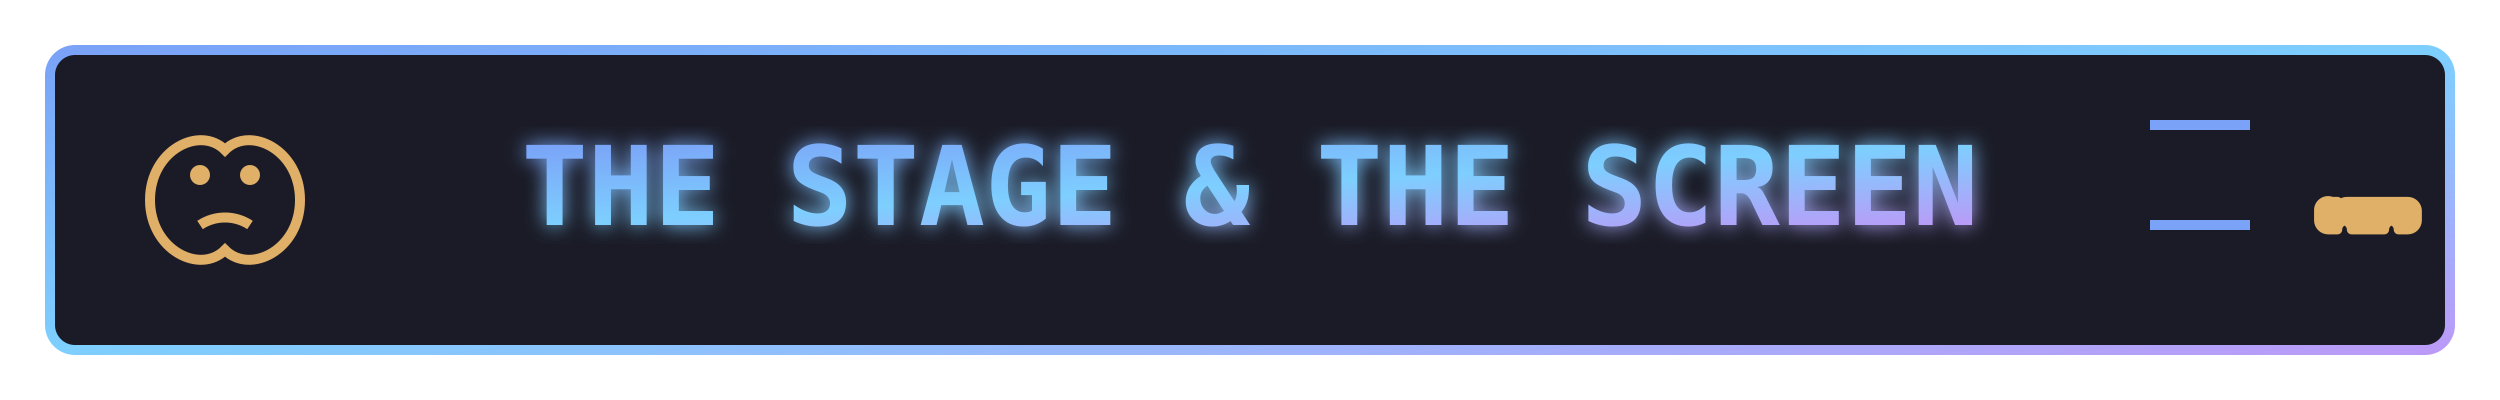
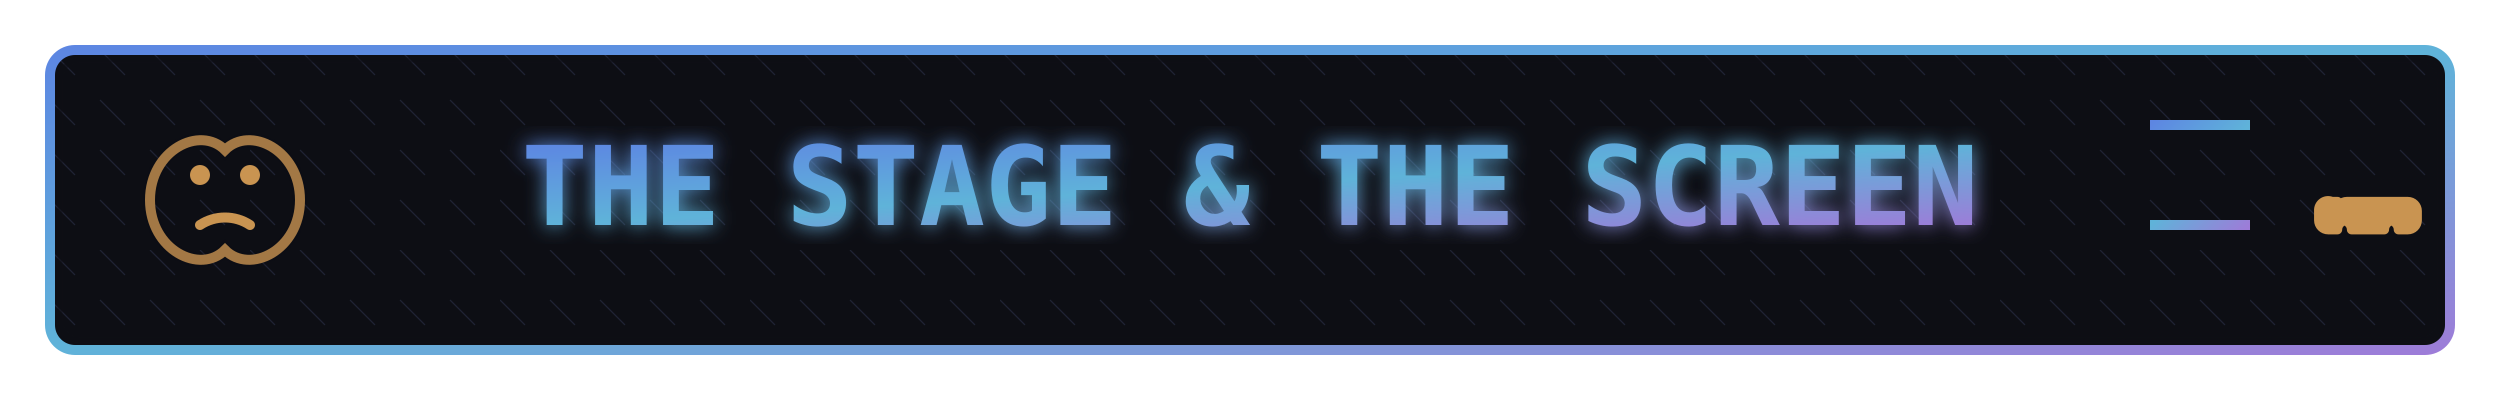
<svg xmlns="http://www.w3.org/2000/svg" width="500" height="80" viewBox="0 0 500 80">
  <defs>
    <linearGradient id="headerGradient" x1="0%" y1="0%" x2="100%" y2="100%">
-       <stop offset="0%" stop-color="#7aa2f7" />
-       <stop offset="50%" stop-color="#7dcfff" />
-       <stop offset="100%" stop-color="#bb9af7" />
+       <stop offset="0%" stop-color="#5d86e2" />
+       <stop offset="50%" stop-color="#5fb3d9" />
+       <stop offset="100%" stop-color="#9d7cd8" />
    </linearGradient>
    <filter id="glow" x="-20%" y="-20%" width="140%" height="140%">
      <feGaussianBlur stdDeviation="2" result="blur" />
      <feComposite in="SourceGraphic" in2="blur" operator="over" />
    </filter>
+     <pattern id="subtlePattern" width="100" height="100" patternUnits="userSpaceOnUse" patternTransform="scale(0.5)">
+       <rect width="100" height="100" fill="#0d0e14" />
+       <path d="M0,0 L10,10 M20,0 L30,10 M40,0 L50,10 M60,0 L70,10 M80,0 L90,10" stroke="#1f2335" stroke-width="0.5" />
+       <path d="M0,20 L10,30 M20,20 L30,30 M40,20 L50,30 M60,20 L70,30 M80,20 L90,30" stroke="#1f2335" stroke-width="0.5" />
+       <path d="M0,40 L10,50 M20,40 L30,50 M40,40 L50,50 M60,40 L70,50 M80,40 L90,50" stroke="#1f2335" stroke-width="0.5" />
+       <path d="M0,60 L10,70 M20,60 L30,70 M40,60 L50,70 M60,60 L70,70 M80,60 L90,70" stroke="#1f2335" stroke-width="0.5" />
+       <path d="M0,80 L10,90 M20,80 L30,90 M40,80 L50,90 M60,80 L70,90 M80,80 L90,90" stroke="#1f2335" stroke-width="0.5" />
+     </pattern>
  </defs>
-   <rect x="10" y="10" width="480" height="60" rx="5" fill="#1a1b26" stroke="url(#headerGradient)" stroke-width="2" />
-   <path d="M30,40 C30,30 40,25 45,30 C50,25 60,30 60,40 C60,50 50,55 45,50 C40,55 30,50 30,40 Z" fill="none" stroke="#e0af68" stroke-width="2" />
-   <circle cx="40" cy="35" r="2" fill="#e0af68" />
-   <circle cx="50" cy="35" r="2" fill="#e0af68" />
-   <path d="M40,45 C43,43 47,43 50,45" stroke="#e0af68" stroke-width="2" fill="none" />
+   <rect x="10" y="10" width="480" height="60" rx="5" fill="url(#subtlePattern)" stroke="url(#headerGradient)" stroke-width="2" />
+   <rect x="12" y="12" width="476" height="56" rx="4" fill="none" stroke="#0d0e14" stroke-width="1" opacity="0.5" />
+   <path d="M30,40 C30,30 40,25 45,30 C50,25 60,30 60,40 C60,50 50,55 45,50 C40,55 30,50 30,40 Z" fill="none" stroke="#c99451" stroke-width="2" stroke-linecap="round" />
+   <circle cx="40" cy="35" r="2" fill="#c99451" />
+   <circle cx="50" cy="35" r="2" fill="#c99451" />
+   <path d="M40,45 C43,43 47,43 50,45" stroke="#c99451" stroke-width="2" stroke-linecap="round" fill="none" />
+   <path d="M30,40 C30,30 40,25 45,30 C50,25 60,30 60,40 C60,50 50,55 45,50 C40,55 30,50 30,40 Z" fill="none" stroke="#0d0e14" stroke-width="3" stroke-opacity="0.2" stroke-linecap="round" />
  <text x="250" y="45" font-family="'JetBrains Mono', monospace" font-size="22" font-weight="bold" text-anchor="middle" fill="url(#headerGradient)" filter="url(#glow)">THE STAGE &amp; THE SCREEN</text>
-   <path d="M430,25 L450,25 M430,45 L450,45" stroke="#7aa2f7" stroke-width="2" />
-   <svg x="460" y="30" width="30" height="30" viewBox="0 0 16 16" fill="#e0af68">
+   <path d="M430,25 L450,25 M430,45 L450,45" stroke="url(#headerGradient)" stroke-width="2" />
+   <svg x="460" y="30" width="30" height="30" viewBox="0 0 16 16" fill="#c99451">
    <path d="M3.5 6.5A1.5 1.5 0 0 1 5 5h6a1.5 1.5 0 0 1 1.5 1.5v1A1.5 1.5 0 0 1 11 9h-.5a.5.5 0 0 1-.5-.5.5.5 0 0 0-.5-.5.5.5 0 0 0-.5.5.5.5 0 0 1-.5.5h-3a.5.5 0 0 1-.5-.5.5.5 0 0 0-.5-.5.5.5 0 0 0-.5.5.5.5 0 0 1-.5.5H3a1.5 1.5 0 0 1-1.5-1.5v-1A1.5 1.5 0 0 1 3.5 5h.5a.5.5 0 0 1 .5.5.5.5 0 0 0 .5.5.5.5 0 0 0 .5-.5.5.5 0 0 1 .5-.5h3a.5.5 0 0 1 .5.5.5.5 0 0 0 .5.5.5.5 0 0 0 .5-.5.5.5 0 0 1 .5-.5h.5A1.5 1.5 0 0 1 13 6.5v1a1.5 1.5 0 0 1-1.5 1.5h-.5a.5.5 0 0 1-.5-.5.5.5 0 0 0-.5-.5.5.5 0 0 0-.5.5.5.5 0 0 1-.5.5h-3a.5.5 0 0 1-.5-.5.5.5 0 0 0-.5-.5.5.5 0 0 0-.5.5.5.5 0 0 1-.5.5H3a1.5 1.5 0 0 1-1.5-1.5v-1Z" />
  </svg>
</svg>
